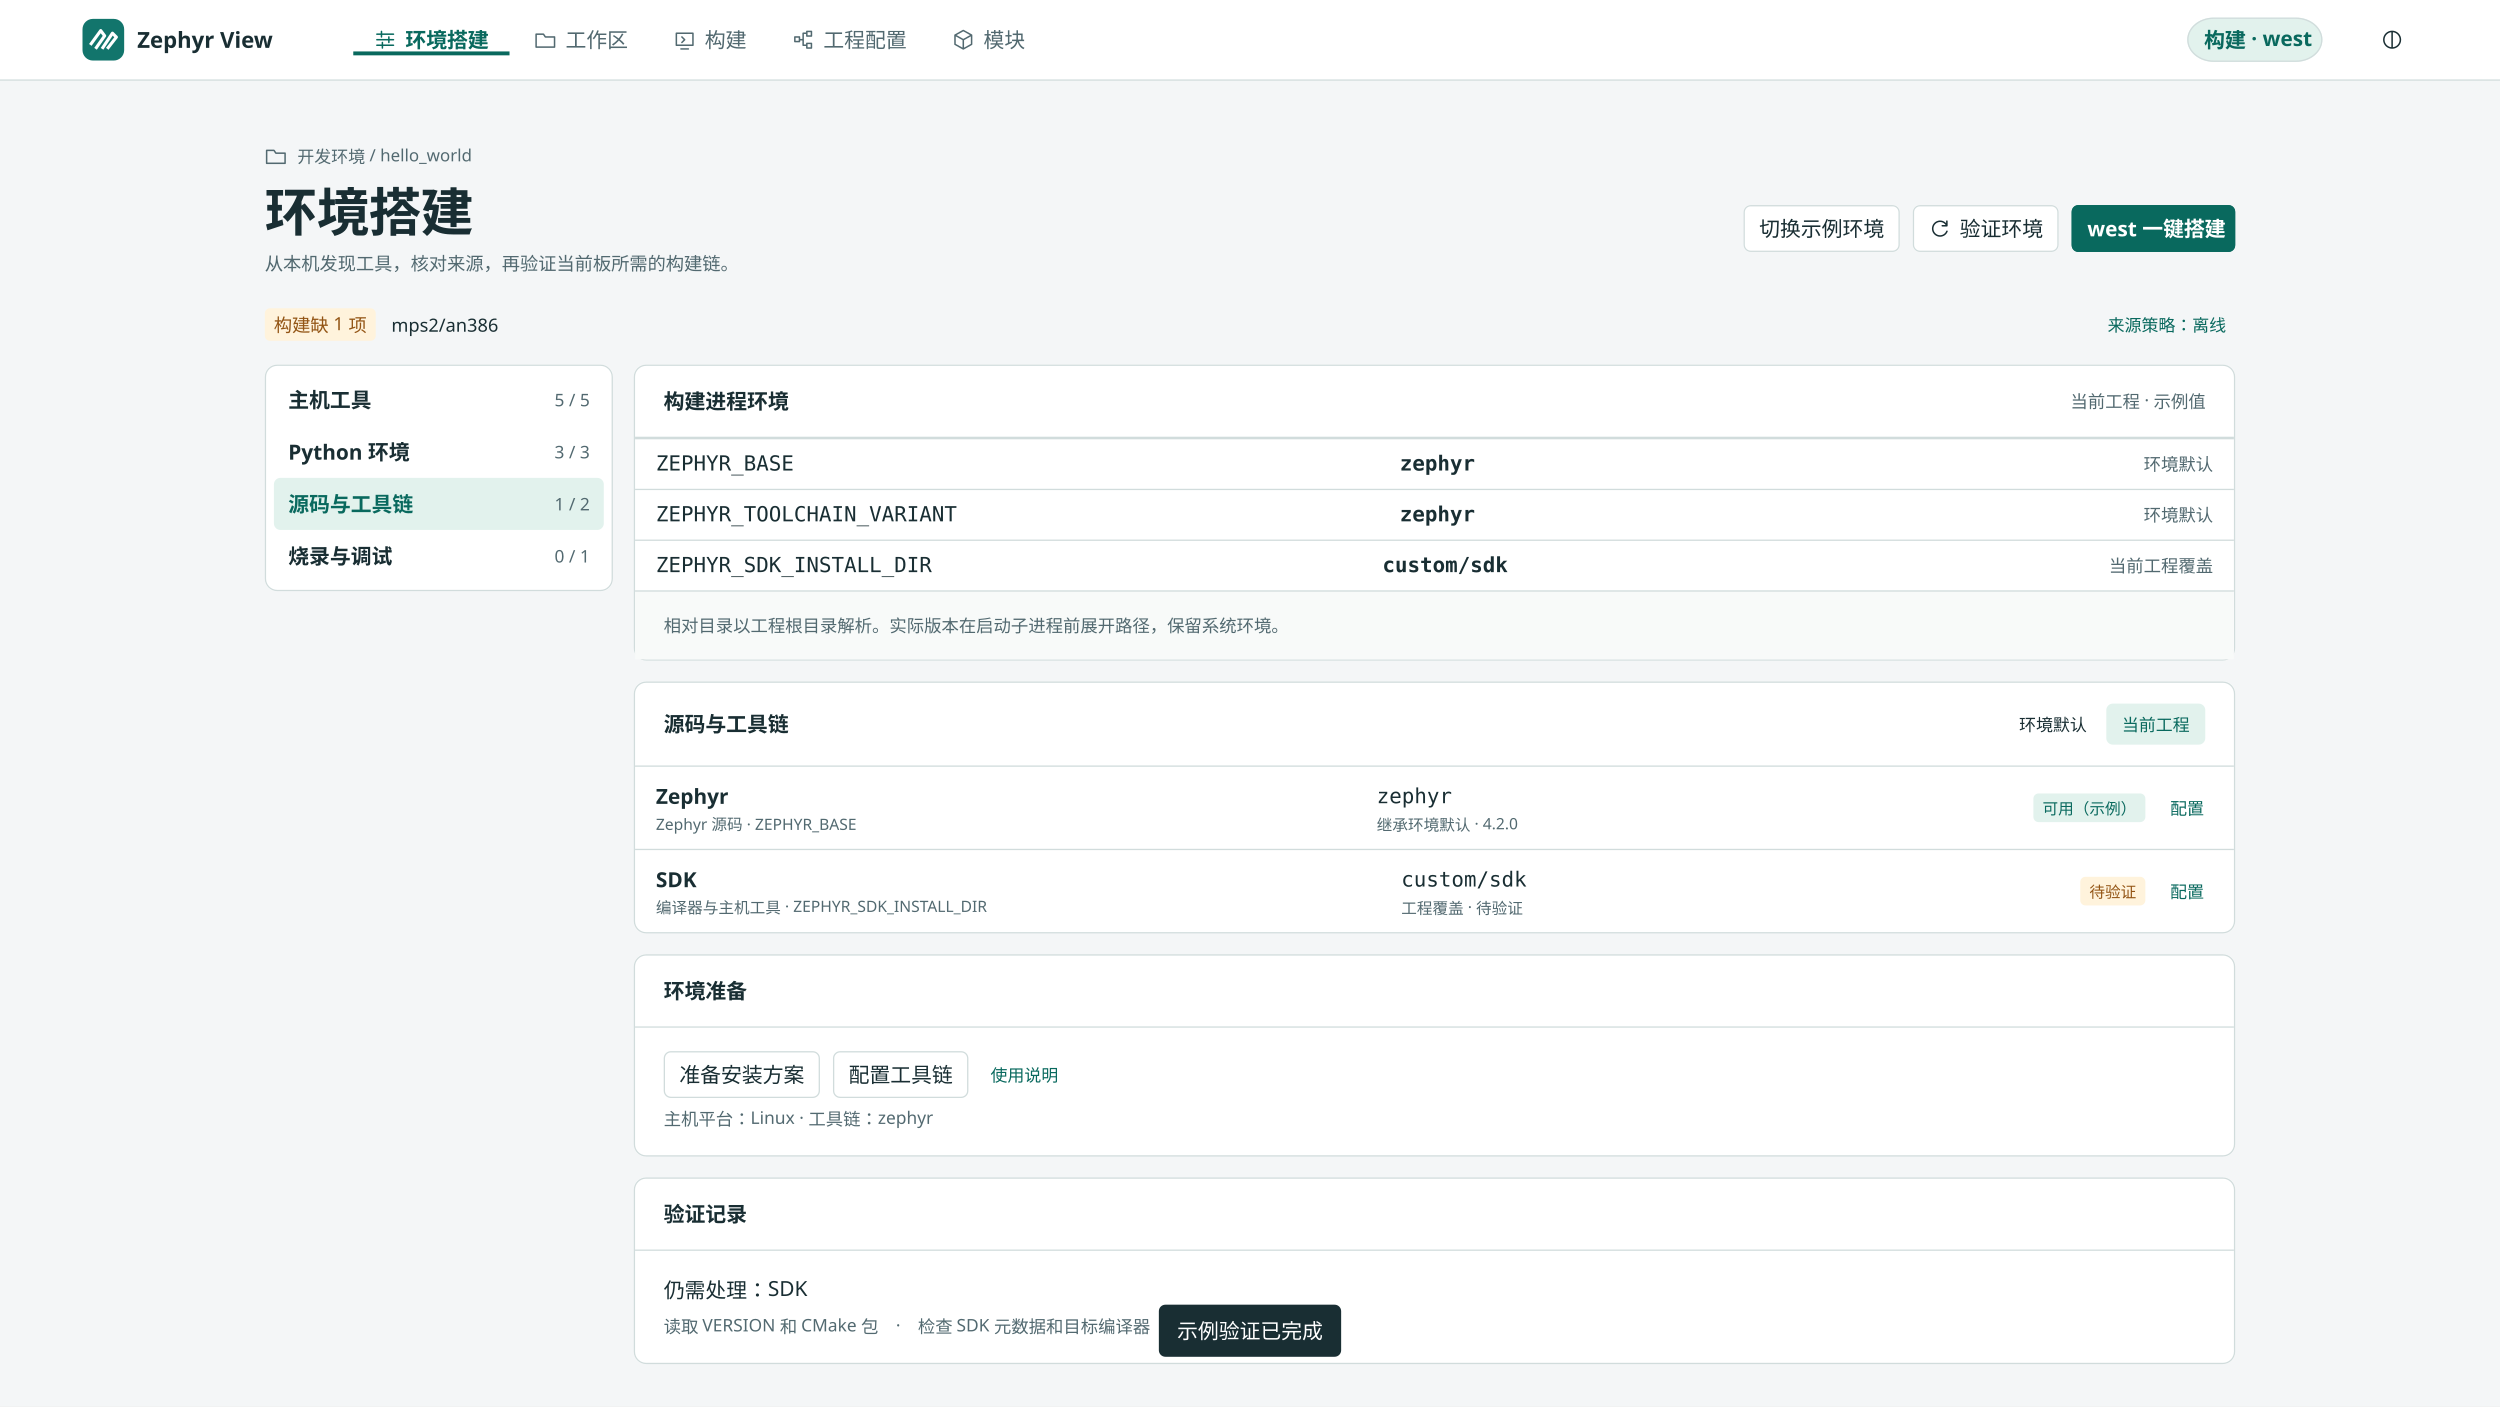
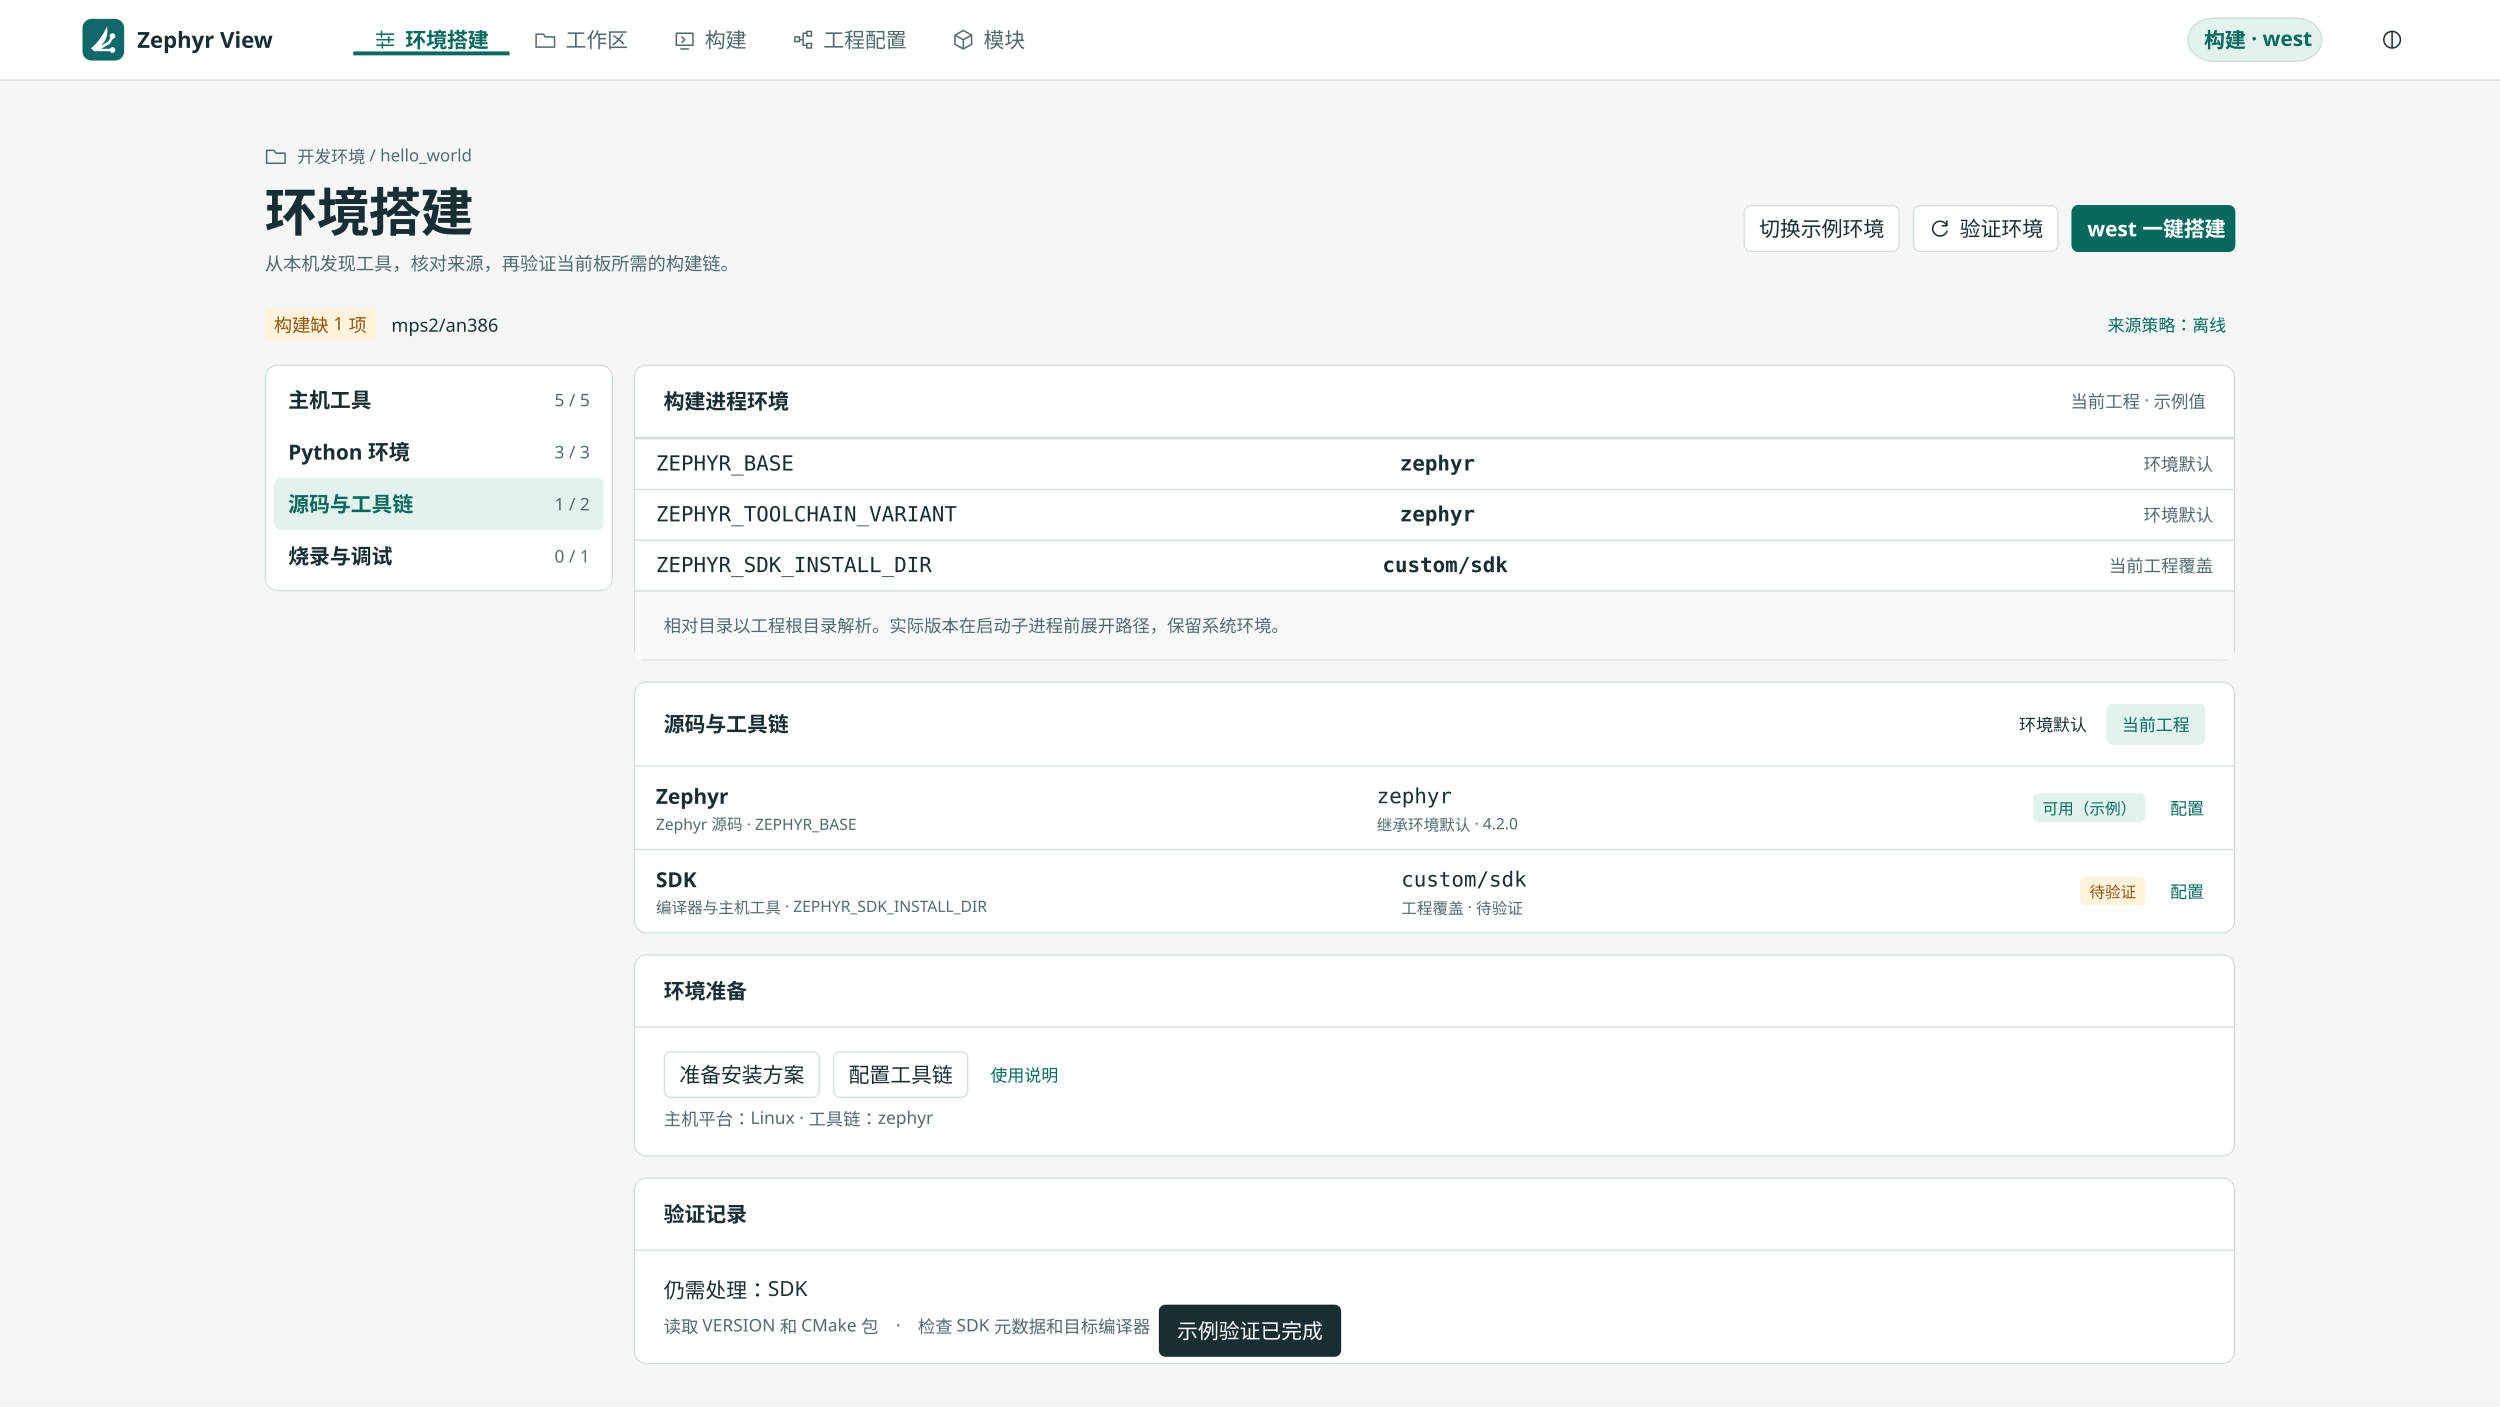
<svg xmlns="http://www.w3.org/2000/svg" width="1920" height="1080" viewBox="0 0 1920 1080">
  <defs>
    <pattern id="grid" width="16" height="16" patternUnits="userSpaceOnUse">
      <circle cx="1" cy="1" r="1" fill="#cdd8d6" />
    </pattern>
  </defs>
  <rect x="0" y="0" width="1920" height="1080" rx="0" fill="rgb(244, 246, 247)" />
  <rect x="0" y="0" width="1920" height="62" rx="0" fill="rgb(255, 255, 255)" />
  <rect x="0" y="61" width="1920" height="1" rx="0" fill="rgb(209, 220, 220)" />
  <svg width="32" height="32" viewBox="0 0 32 32" aria-hidden="true" fill="rgb(0, 0, 0)" stroke="none" stroke-width="1px" stroke-linecap="butt" stroke-linejoin="miter" font-size="17px" font-family="&quot;Segoe UI&quot;, &quot;Microsoft YaHei UI&quot;, sans-serif" font-weight="400" x="63.36" y="14.5">
-     <rect width="32" height="32" rx="8" fill="rgb(18, 117, 108)" stroke="none" stroke-width="1px" stroke-linecap="butt" stroke-linejoin="miter" font-size="17px" font-family="&quot;Segoe UI&quot;, &quot;Microsoft YaHei UI&quot;, sans-serif" font-weight="400" />
-     <path d="m6 20 8-11 3 4-7 10m5 0 8-12 3 3-7 9" fill="none" stroke="rgb(255, 255, 255)" stroke-width="2.4px" stroke-linejoin="round" stroke-linecap="butt" font-size="17px" font-family="&quot;Segoe UI&quot;, &quot;Microsoft YaHei UI&quot;, sans-serif" font-weight="400" />
+     <rect width="32" height="32" rx="7" fill="#11676a" />
+     <g fill="white" transform="translate(4 4)">
+       <path d="M2.5 18.6C8.3 14 11.9 7.7 14.9 1.9c.9 6.6-.8 11.2-5.1 14.8l5.9-3.2 2.3-3.6 1.4 1.1-2.4 4.2-6.8 3.8H17v1.8H5z" />
+       <circle cx="19" cy="9.2" r="2.2" />
+       <circle cx="19" cy="19.9" r="2.2" />
+     </g>
  </svg>
  <text x="105.36" y="36.75" fill="rgb(25, 46, 51)" font-family="&quot;Segoe UI&quot;, &quot;Microsoft YaHei UI&quot;, sans-serif" font-size="17" font-weight="700" xml:space="preserve">Zephyr View</text>
  <rect x="271.31" y="39.5" width="120" height="3" rx="0" fill="rgb(9, 105, 94)" />
  <svg class="ico" viewBox="0 0 24 24" aria-hidden="true" fill="none" stroke="rgb(9, 105, 94)" stroke-width="1.65px" stroke-linecap="round" stroke-linejoin="round" font-size="16px" font-family="&quot;Segoe UI&quot;, &quot;Microsoft YaHei UI&quot;, sans-serif" font-weight="650" x="287.31" y="22" width="17" height="17">
    <path d="M3 6h18 M3 12h18 M3 18h18 M8 3v6 M16 9v6 M9 15v6" fill="none" stroke="rgb(9, 105, 94)" stroke-width="1.65px" stroke-linecap="round" stroke-linejoin="round" font-size="16px" font-family="&quot;Segoe UI&quot;, &quot;Microsoft YaHei UI&quot;, sans-serif" font-weight="650" />
  </svg>
  <text x="311.31" y="36.5" fill="rgb(9, 105, 94)" font-family="&quot;Segoe UI&quot;, &quot;Microsoft YaHei UI&quot;, sans-serif" font-size="16" font-weight="650" xml:space="preserve">环境搭建</text>
  <svg class="ico" viewBox="0 0 24 24" aria-hidden="true" fill="none" stroke="rgb(82, 105, 112)" stroke-width="1.65px" stroke-linecap="round" stroke-linejoin="round" font-size="16px" font-family="&quot;Segoe UI&quot;, &quot;Microsoft YaHei UI&quot;, sans-serif" font-weight="400" x="410.31" y="22" width="17" height="17">
    <path d="M2 6h8l2 3h10v11H2z" fill="none" stroke="rgb(82, 105, 112)" stroke-width="1.65px" stroke-linecap="round" stroke-linejoin="round" font-size="16px" font-family="&quot;Segoe UI&quot;, &quot;Microsoft YaHei UI&quot;, sans-serif" font-weight="400" />
  </svg>
  <text x="434.31" y="36.5" fill="rgb(82, 105, 112)" font-family="&quot;Segoe UI&quot;, &quot;Microsoft YaHei UI&quot;, sans-serif" font-size="16" font-weight="400" xml:space="preserve">工作区</text>
  <svg class="ico" viewBox="0 0 24 24" aria-hidden="true" fill="none" stroke="rgb(82, 105, 112)" stroke-width="1.65px" stroke-linecap="round" stroke-linejoin="round" font-size="16px" font-family="&quot;Segoe UI&quot;, &quot;Microsoft YaHei UI&quot;, sans-serif" font-weight="400" x="517.31" y="22" width="17" height="17">
    <path d="M3 5h18v13H3z M8 22h8 M9 9l3 3-3 3" fill="none" stroke="rgb(82, 105, 112)" stroke-width="1.65px" stroke-linecap="round" stroke-linejoin="round" font-size="16px" font-family="&quot;Segoe UI&quot;, &quot;Microsoft YaHei UI&quot;, sans-serif" font-weight="400" />
  </svg>
  <text x="541.31" y="36.5" fill="rgb(82, 105, 112)" font-family="&quot;Segoe UI&quot;, &quot;Microsoft YaHei UI&quot;, sans-serif" font-size="16" font-weight="400" xml:space="preserve">构建</text>
  <svg class="ico" viewBox="0 0 24 24" aria-hidden="true" fill="none" stroke="rgb(82, 105, 112)" stroke-width="1.65px" stroke-linecap="round" stroke-linejoin="round" font-size="16px" font-family="&quot;Segoe UI&quot;, &quot;Microsoft YaHei UI&quot;, sans-serif" font-weight="400" x="608.31" y="22" width="17" height="17">
    <path d="M3 9h5v5H3z M16 3h5v5h-5z M16 16h5v5h-5z M8 12h4V5h4 M12 12v6h4" fill="none" stroke="rgb(82, 105, 112)" stroke-width="1.65px" stroke-linecap="round" stroke-linejoin="round" font-size="16px" font-family="&quot;Segoe UI&quot;, &quot;Microsoft YaHei UI&quot;, sans-serif" font-weight="400" />
  </svg>
  <text x="632.31" y="36.5" fill="rgb(82, 105, 112)" font-family="&quot;Segoe UI&quot;, &quot;Microsoft YaHei UI&quot;, sans-serif" font-size="16" font-weight="400" xml:space="preserve">工程配置</text>
  <svg class="ico" viewBox="0 0 24 24" aria-hidden="true" fill="none" stroke="rgb(82, 105, 112)" stroke-width="1.65px" stroke-linecap="round" stroke-linejoin="round" font-size="16px" font-family="&quot;Segoe UI&quot;, &quot;Microsoft YaHei UI&quot;, sans-serif" font-weight="400" x="731.31" y="22" width="17" height="17">
    <path d="m12 2 9 5v10l-9 5-9-5V7z M3 7l9 5 9-5 M12 12v10" fill="none" stroke="rgb(82, 105, 112)" stroke-width="1.65px" stroke-linecap="round" stroke-linejoin="round" font-size="16px" font-family="&quot;Segoe UI&quot;, &quot;Microsoft YaHei UI&quot;, sans-serif" font-weight="400" />
  </svg>
  <text x="755.31" y="36.5" fill="rgb(82, 105, 112)" font-family="&quot;Segoe UI&quot;, &quot;Microsoft YaHei UI&quot;, sans-serif" font-size="16" font-weight="400" xml:space="preserve">模块</text>
  <rect x="1679.78" y="13.5" width="103.86" height="34" rx="20" fill="rgb(226, 242, 237)" />
  <rect x="1680.28" y="14" width="102.86" height="33" rx="20" fill="none" stroke="rgb(209, 220, 220)" />
  <text x="1692.78" y="36.5" fill="rgb(9, 105, 94)" font-family="&quot;Segoe UI&quot;, &quot;Microsoft YaHei UI&quot;, sans-serif" font-size="16" font-weight="600" xml:space="preserve">构建 · west</text>
  <rect x="1817.64" y="17" width="39" height="27" rx="5" fill="rgb(255, 255, 255)" />
  <svg class="ico" viewBox="0 0 24 24" aria-hidden="true" fill="none" stroke="rgb(25, 46, 51)" stroke-width="1.65px" stroke-linecap="round" stroke-linejoin="round" font-size="16px" font-family="&quot;Segoe UI&quot;, &quot;Microsoft YaHei UI&quot;, sans-serif" font-weight="400" x="1828.64" y="22" width="17" height="17">
    <path d="M12 3a9 9 0 100 18 9 9 0 000-18z M12 3v18" fill="none" stroke="rgb(25, 46, 51)" stroke-width="1.65px" stroke-linecap="round" stroke-linejoin="round" font-size="16px" font-family="&quot;Segoe UI&quot;, &quot;Microsoft YaHei UI&quot;, sans-serif" font-weight="400" />
  </svg>
  <svg class="ico" viewBox="0 0 24 24" aria-hidden="true" fill="none" stroke="rgb(82, 105, 112)" stroke-width="1.65px" stroke-linecap="round" stroke-linejoin="round" font-size="13px" font-family="&quot;Segoe UI&quot;, &quot;Microsoft YaHei UI&quot;, sans-serif" font-weight="400" x="203.36" y="111.25" width="17" height="17">
    <path d="M2 6h8l2 3h10v11H2z" fill="none" stroke="rgb(82, 105, 112)" stroke-width="1.65px" stroke-linecap="round" stroke-linejoin="round" font-size="13px" font-family="&quot;Segoe UI&quot;, &quot;Microsoft YaHei UI&quot;, sans-serif" font-weight="400" />
  </svg>
  <text x="228.36" y="125" fill="rgb(82, 105, 112)" font-family="&quot;Segoe UI&quot;, &quot;Microsoft YaHei UI&quot;, sans-serif" font-size="13" font-weight="400" xml:space="preserve">开发环境 / hello_world</text>
  <text x="203.36" y="177.5" fill="rgb(25, 46, 51)" font-family="&quot;Segoe UI&quot;, &quot;Microsoft YaHei UI&quot;, sans-serif" font-size="40" font-weight="700" xml:space="preserve">环境搭建</text>
  <text x="203.36" y="207.5" fill="rgb(82, 105, 112)" font-family="&quot;Segoe UI&quot;, &quot;Microsoft YaHei UI&quot;, sans-serif" font-size="14" font-weight="400" xml:space="preserve">从本机发现工具，核对来源，再验证当前板所需的构建链。</text>
  <rect x="1339.03" y="157.5" width="120" height="36" rx="5" fill="rgb(255, 255, 255)" />
  <rect x="1339.53" y="158" width="119" height="35" rx="5" fill="none" stroke="rgb(209, 220, 220)" />
  <text x="1351.03" y="181.5" fill="rgb(25, 46, 51)" font-family="&quot;Segoe UI&quot;, &quot;Microsoft YaHei UI&quot;, sans-serif" font-size="16" font-weight="400" xml:space="preserve">切换示例环境</text>
  <rect x="1469.03" y="157.5" width="112" height="36" rx="5" fill="rgb(255, 255, 255)" />
  <rect x="1469.53" y="158" width="111" height="35" rx="5" fill="none" stroke="rgb(209, 220, 220)" />
  <svg class="ico" viewBox="0 0 24 24" aria-hidden="true" fill="none" stroke="rgb(25, 46, 51)" stroke-width="1.65px" stroke-linecap="round" stroke-linejoin="round" font-size="16px" font-family="&quot;Segoe UI&quot;, &quot;Microsoft YaHei UI&quot;, sans-serif" font-weight="400" x="1481.03" y="167" width="17" height="17">
    <path d="M20 9a8 8 0 10.1 6 M20 4v5h-5" fill="none" stroke="rgb(25, 46, 51)" stroke-width="1.65px" stroke-linecap="round" stroke-linejoin="round" font-size="16px" font-family="&quot;Segoe UI&quot;, &quot;Microsoft YaHei UI&quot;, sans-serif" font-weight="400" />
  </svg>
  <text x="1505.03" y="181.5" fill="rgb(25, 46, 51)" font-family="&quot;Segoe UI&quot;, &quot;Microsoft YaHei UI&quot;, sans-serif" font-size="16" font-weight="400" xml:space="preserve">验证环境</text>
  <rect x="1591.03" y="157.5" width="125.61" height="36" rx="5" fill="rgb(9, 105, 94)" />
  <rect x="1591.53" y="158" width="124.61" height="35" rx="5" fill="none" stroke="rgb(9, 105, 94)" />
  <text x="1603.03" y="181.5" fill="rgb(255, 255, 255)" font-family="&quot;Segoe UI&quot;, &quot;Microsoft YaHei UI&quot;, sans-serif" font-size="16" font-weight="600" xml:space="preserve">west 一键搭建</text>
  <rect x="203.36" y="236.75" width="85.22" height="25" rx="4" fill="rgb(255, 243, 220)" />
  <text x="210.36" y="254.75" fill="rgb(147, 85, 21)" font-family="&quot;Segoe UI&quot;, &quot;Microsoft YaHei UI&quot;, sans-serif" font-size="14" font-weight="400" xml:space="preserve">构建缺 1 项</text>
  <text x="300.58" y="254.75" fill="rgb(25, 46, 51)" font-family="&quot;Segoe UI&quot;, &quot;Microsoft YaHei UI&quot;, sans-serif" font-size="14" font-weight="400" xml:space="preserve">mps2/an386</text>
  <rect x="1611.64" y="234.5" width="105" height="1" rx="0" fill="rgba(0, 0, 0, 0)" />
  <rect x="1611.64" y="263" width="105" height="1" rx="0" fill="rgba(0, 0, 0, 0)" />
  <rect x="1611.64" y="234.5" width="1" height="29.5" rx="0" fill="rgba(0, 0, 0, 0)" />
  <text x="1618.64" y="254.5" fill="rgb(9, 105, 94)" font-family="&quot;Segoe UI&quot;, &quot;Microsoft YaHei UI&quot;, sans-serif" font-size="13" font-weight="400" xml:space="preserve">来源策略：离线</text>
  <rect x="203.36" y="280" width="267.36" height="174" rx="9" fill="rgb(255, 255, 255)" />
  <rect x="203.86" y="280.5" width="266.36" height="173" rx="9" fill="none" stroke="rgb(209, 220, 220)" />
  <text x="221.36" y="313" fill="rgb(25, 46, 51)" font-family="&quot;Segoe UI&quot;, &quot;Microsoft YaHei UI&quot;, sans-serif" font-size="16" font-weight="700" xml:space="preserve">主机工具</text>
  <text x="425.84" y="312" fill="rgb(82, 105, 112)" font-family="&quot;Segoe UI&quot;, &quot;Microsoft YaHei UI&quot;, sans-serif" font-size="13.333" font-weight="400" xml:space="preserve">5 / 5</text>
  <text x="221.36" y="353" fill="rgb(25, 46, 51)" font-family="&quot;Segoe UI&quot;, &quot;Microsoft YaHei UI&quot;, sans-serif" font-size="16" font-weight="700" xml:space="preserve">Python 环境</text>
  <text x="425.84" y="352" fill="rgb(82, 105, 112)" font-family="&quot;Segoe UI&quot;, &quot;Microsoft YaHei UI&quot;, sans-serif" font-size="13.333" font-weight="400" xml:space="preserve">3 / 3</text>
  <rect x="210.36" y="367" width="253.36" height="40" rx="5" fill="rgb(226, 242, 237)" />
  <text x="221.36" y="393" fill="rgb(9, 105, 94)" font-family="&quot;Segoe UI&quot;, &quot;Microsoft YaHei UI&quot;, sans-serif" font-size="16" font-weight="700" xml:space="preserve">源码与工具链</text>
  <text x="425.84" y="392" fill="rgb(82, 105, 112)" font-family="&quot;Segoe UI&quot;, &quot;Microsoft YaHei UI&quot;, sans-serif" font-size="13.333" font-weight="400" xml:space="preserve">1 / 2</text>
  <text x="221.36" y="433" fill="rgb(25, 46, 51)" font-family="&quot;Segoe UI&quot;, &quot;Microsoft YaHei UI&quot;, sans-serif" font-size="16" font-weight="700" xml:space="preserve">烧录与调试</text>
  <text x="425.84" y="432" fill="rgb(82, 105, 112)" font-family="&quot;Segoe UI&quot;, &quot;Microsoft YaHei UI&quot;, sans-serif" font-size="13.333" font-weight="400" xml:space="preserve">0 / 1</text>
  <rect x="486.72" y="280" width="1229.92" height="227.38" rx="9" fill="rgb(255, 255, 255)" />
  <rect x="487.22" y="280.5" width="1228.92" height="226.38" rx="9" fill="none" stroke="rgb(209, 220, 220)" />
  <rect x="487.72" y="335.39" width="1227.92" height="1" rx="0" fill="rgb(209, 220, 220)" />
  <text x="509.72" y="314" fill="rgb(25, 46, 51)" font-family="&quot;Segoe UI&quot;, &quot;Microsoft YaHei UI&quot;, sans-serif" font-size="16" font-weight="700" xml:space="preserve">构建进程环境</text>
  <text x="1590.13" y="313.2" fill="rgb(82, 105, 112)" font-family="&quot;Segoe UI&quot;, &quot;Microsoft YaHei UI&quot;, sans-serif" font-size="13.333" font-weight="400" xml:space="preserve">当前工程 · 示例值</text>
  <rect x="487.72" y="336.39" width="1227.92" height="1" rx="0" fill="rgb(209, 220, 220)" />
  <text x="503.72" y="361.39" fill="rgb(25, 46, 51)" font-family="Consolas, &quot;Cascadia Mono&quot;, monospace" font-size="16" font-weight="400" xml:space="preserve">ZEPHYR_BASE</text>
  <text x="1075.02" y="361.39" fill="rgb(25, 46, 51)" font-family="Consolas, &quot;Cascadia Mono&quot;, monospace" font-size="16" font-weight="700" xml:space="preserve">zephyr</text>
  <text x="1646.31" y="361.39" fill="rgb(82, 105, 112)" font-family="&quot;Segoe UI&quot;, &quot;Microsoft YaHei UI&quot;, sans-serif" font-size="13.333" font-weight="400" xml:space="preserve">环境默认</text>
  <rect x="487.72" y="375.39" width="1227.92" height="1" rx="0" fill="rgb(209, 220, 220)" />
  <text x="503.72" y="400.39" fill="rgb(25, 46, 51)" font-family="Consolas, &quot;Cascadia Mono&quot;, monospace" font-size="16" font-weight="400" xml:space="preserve">ZEPHYR_TOOLCHAIN_VARIANT</text>
  <text x="1075.02" y="400.39" fill="rgb(25, 46, 51)" font-family="Consolas, &quot;Cascadia Mono&quot;, monospace" font-size="16" font-weight="700" xml:space="preserve">zephyr</text>
  <text x="1646.31" y="400.39" fill="rgb(82, 105, 112)" font-family="&quot;Segoe UI&quot;, &quot;Microsoft YaHei UI&quot;, sans-serif" font-size="13.333" font-weight="400" xml:space="preserve">环境默认</text>
  <rect x="487.72" y="414.39" width="1227.92" height="1" rx="0" fill="rgb(209, 220, 220)" />
  <text x="503.72" y="439.39" fill="rgb(25, 46, 51)" font-family="Consolas, &quot;Cascadia Mono&quot;, monospace" font-size="16" font-weight="400" xml:space="preserve">ZEPHYR_SDK_INSTALL_DIR</text>
  <text x="1061.69" y="439.39" fill="rgb(25, 46, 51)" font-family="Consolas, &quot;Cascadia Mono&quot;, monospace" font-size="16" font-weight="700" xml:space="preserve">custom/sdk</text>
  <text x="1619.66" y="439.39" fill="rgb(82, 105, 112)" font-family="&quot;Segoe UI&quot;, &quot;Microsoft YaHei UI&quot;, sans-serif" font-size="13.333" font-weight="400" xml:space="preserve">当前工程覆盖</text>
  <rect x="487.72" y="453.39" width="1227.92" height="52.98" rx="0" fill="rgb(248, 250, 249)" />
  <rect x="487.72" y="453.39" width="1227.92" height="1" rx="0" fill="rgb(209, 220, 220)" />
  <text x="509.72" y="485.39" fill="rgb(82, 105, 112)" font-family="&quot;Segoe UI&quot;, &quot;Microsoft YaHei UI&quot;, sans-serif" font-size="13.333" font-weight="400" xml:space="preserve">相对目录以工程根目录解析。实际版本在启动子进程前展开路径，保留系统环境。</text>
  <rect x="486.72" y="523.38" width="1229.92" height="193.5" rx="9" fill="rgb(255, 255, 255)" />
  <rect x="487.22" y="523.88" width="1228.92" height="192.5" rx="9" fill="none" stroke="rgb(209, 220, 220)" />
  <rect x="487.72" y="587.88" width="1227.92" height="1" rx="0" fill="rgb(209, 220, 220)" />
  <text x="509.72" y="561.92" fill="rgb(25, 46, 51)" font-family="&quot;Segoe UI&quot;, &quot;Microsoft YaHei UI&quot;, sans-serif" font-size="16" font-weight="700" xml:space="preserve">源码与工具链</text>
  <rect x="1538.64" y="540.38" width="76" height="31.5" rx="5" fill="rgb(255, 255, 255)" />
  <rect x="1538.64" y="540.38" width="76" height="1" rx="0" fill="rgba(0, 0, 0, 0)" />
  <rect x="1538.64" y="570.88" width="76" height="1" rx="0" fill="rgba(0, 0, 0, 0)" />
  <rect x="1538.64" y="540.38" width="1" height="31.5" rx="0" fill="rgba(0, 0, 0, 0)" />
  <text x="1550.64" y="561.38" fill="rgb(25, 46, 51)" font-family="&quot;Segoe UI&quot;, &quot;Microsoft YaHei UI&quot;, sans-serif" font-size="13" font-weight="400" xml:space="preserve">环境默认</text>
  <rect x="1617.64" y="540.38" width="76" height="31.5" rx="5" fill="rgb(226, 242, 237)" />
  <rect x="1617.64" y="540.38" width="76" height="1" rx="0" fill="rgba(0, 0, 0, 0)" />
  <rect x="1617.64" y="570.88" width="76" height="1" rx="0" fill="rgba(0, 0, 0, 0)" />
  <rect x="1617.64" y="540.38" width="1" height="31.5" rx="0" fill="rgba(0, 0, 0, 0)" />
  <text x="1629.64" y="561.38" fill="rgb(9, 105, 94)" font-family="&quot;Segoe UI&quot;, &quot;Microsoft YaHei UI&quot;, sans-serif" font-size="13" font-weight="400" xml:space="preserve">当前工程</text>
  <text x="503.72" y="617.38" fill="rgb(25, 46, 51)" font-family="&quot;Segoe UI&quot;, &quot;Microsoft YaHei UI&quot;, sans-serif" font-size="16" font-weight="700" xml:space="preserve">Zephyr</text>
  <text x="503.72" y="637.38" fill="rgb(82, 105, 112)" font-family="&quot;Segoe UI&quot;, &quot;Microsoft YaHei UI&quot;, sans-serif" font-size="12" font-weight="400" xml:space="preserve">Zephyr 源码 · ZEPHYR_BASE</text>
  <text x="1057.3" y="616.88" fill="rgb(25, 46, 51)" font-family="Consolas, &quot;Cascadia Mono&quot;, monospace" font-size="16" font-weight="400" xml:space="preserve">zephyr</text>
  <text x="1057.3" y="637.88" fill="rgb(82, 105, 112)" font-family="&quot;Segoe UI&quot;, &quot;Microsoft YaHei UI&quot;, sans-serif" font-size="12" font-weight="400" xml:space="preserve">继承环境默认 · 4.2.0</text>
  <rect x="1561.64" y="609.38" width="86" height="22" rx="4" fill="rgb(226, 242, 237)" />
  <text x="1568.64" y="625.38" fill="rgb(9, 105, 94)" font-family="&quot;Segoe UI&quot;, &quot;Microsoft YaHei UI&quot;, sans-serif" font-size="12" font-weight="400" xml:space="preserve">可用（示例）</text>
  <rect x="1659.64" y="605.63" width="40" height="1" rx="0" fill="rgba(0, 0, 0, 0)" />
  <rect x="1659.64" y="634.13" width="40" height="1" rx="0" fill="rgba(0, 0, 0, 0)" />
  <rect x="1659.64" y="605.63" width="1" height="29.5" rx="0" fill="rgba(0, 0, 0, 0)" />
  <text x="1666.64" y="625.63" fill="rgb(9, 105, 94)" font-family="&quot;Segoe UI&quot;, &quot;Microsoft YaHei UI&quot;, sans-serif" font-size="13" font-weight="400" xml:space="preserve">配置</text>
  <rect x="487.72" y="651.88" width="1227.92" height="1" rx="0" fill="rgb(209, 220, 220)" />
  <text x="503.72" y="681.38" fill="rgb(25, 46, 51)" font-family="&quot;Segoe UI&quot;, &quot;Microsoft YaHei UI&quot;, sans-serif" font-size="16" font-weight="700" xml:space="preserve">SDK</text>
  <text x="503.72" y="701.38" fill="rgb(82, 105, 112)" font-family="&quot;Segoe UI&quot;, &quot;Microsoft YaHei UI&quot;, sans-serif" font-size="12" font-weight="400" xml:space="preserve">编译器与主机工具 · ZEPHYR_SDK_INSTALL_DIR</text>
  <text x="1076.14" y="680.88" fill="rgb(25, 46, 51)" font-family="Consolas, &quot;Cascadia Mono&quot;, monospace" font-size="16" font-weight="400" xml:space="preserve">custom/sdk</text>
  <text x="1076.14" y="701.88" fill="rgb(82, 105, 112)" font-family="&quot;Segoe UI&quot;, &quot;Microsoft YaHei UI&quot;, sans-serif" font-size="12" font-weight="400" xml:space="preserve">工程覆盖 · 待验证</text>
  <rect x="1597.64" y="673.38" width="50" height="22" rx="4" fill="rgb(255, 243, 220)" />
  <text x="1604.64" y="689.38" fill="rgb(147, 85, 21)" font-family="&quot;Segoe UI&quot;, &quot;Microsoft YaHei UI&quot;, sans-serif" font-size="12" font-weight="400" xml:space="preserve">待验证</text>
  <rect x="1659.64" y="669.63" width="40" height="1" rx="0" fill="rgba(0, 0, 0, 0)" />
  <rect x="1659.64" y="698.13" width="40" height="1" rx="0" fill="rgba(0, 0, 0, 0)" />
  <rect x="1659.64" y="669.63" width="1" height="29.5" rx="0" fill="rgba(0, 0, 0, 0)" />
  <text x="1666.64" y="689.63" fill="rgb(9, 105, 94)" font-family="&quot;Segoe UI&quot;, &quot;Microsoft YaHei UI&quot;, sans-serif" font-size="13" font-weight="400" xml:space="preserve">配置</text>
  <rect x="486.72" y="732.88" width="1229.92" height="155.38" rx="9" fill="rgb(255, 255, 255)" />
  <rect x="487.22" y="733.38" width="1228.92" height="154.38" rx="9" fill="none" stroke="rgb(209, 220, 220)" />
  <rect x="487.72" y="788.27" width="1227.92" height="1" rx="0" fill="rgb(209, 220, 220)" />
  <text x="509.72" y="766.88" fill="rgb(25, 46, 51)" font-family="&quot;Segoe UI&quot;, &quot;Microsoft YaHei UI&quot;, sans-serif" font-size="16" font-weight="700" xml:space="preserve">环境准备</text>
  <rect x="509.72" y="807.27" width="120" height="36" rx="5" fill="rgb(255, 255, 255)" />
  <rect x="510.22" y="807.77" width="119" height="35" rx="5" fill="none" stroke="rgb(209, 220, 220)" />
  <text x="521.72" y="831.27" fill="rgb(25, 46, 51)" font-family="&quot;Segoe UI&quot;, &quot;Microsoft YaHei UI&quot;, sans-serif" font-size="16" font-weight="400" xml:space="preserve">准备安装方案</text>
  <rect x="639.72" y="807.27" width="104" height="36" rx="5" fill="rgb(255, 255, 255)" />
  <rect x="640.22" y="807.77" width="103" height="35" rx="5" fill="none" stroke="rgb(209, 220, 220)" />
  <text x="651.72" y="831.27" fill="rgb(25, 46, 51)" font-family="&quot;Segoe UI&quot;, &quot;Microsoft YaHei UI&quot;, sans-serif" font-size="16" font-weight="400" xml:space="preserve">配置工具链</text>
  <rect x="753.72" y="810.52" width="66" height="1" rx="0" fill="rgba(0, 0, 0, 0)" />
  <rect x="753.72" y="839.02" width="66" height="1" rx="0" fill="rgba(0, 0, 0, 0)" />
  <rect x="753.72" y="810.52" width="1" height="29.5" rx="0" fill="rgba(0, 0, 0, 0)" />
  <text x="760.72" y="830.52" fill="rgb(9, 105, 94)" font-family="&quot;Segoe UI&quot;, &quot;Microsoft YaHei UI&quot;, sans-serif" font-size="13" font-weight="400" xml:space="preserve">使用说明</text>
  <text x="509.72" y="864.27" fill="rgb(82, 105, 112)" font-family="&quot;Segoe UI&quot;, &quot;Microsoft YaHei UI&quot;, sans-serif" font-size="13.333" font-weight="400" xml:space="preserve">主机平台：Linux · 工具链：zephyr</text>
  <rect x="486.72" y="904.25" width="1229.92" height="143.38" rx="9" fill="rgb(255, 255, 255)" />
  <rect x="487.22" y="904.75" width="1228.92" height="142.38" rx="9" fill="none" stroke="rgb(209, 220, 220)" />
  <rect x="487.72" y="959.64" width="1227.92" height="1" rx="0" fill="rgb(209, 220, 220)" />
  <text x="509.72" y="938.25" fill="rgb(25, 46, 51)" font-family="&quot;Segoe UI&quot;, &quot;Microsoft YaHei UI&quot;, sans-serif" font-size="16" font-weight="700" xml:space="preserve">验证记录</text>
  <text x="509.72" y="996.64" fill="rgb(25, 46, 51)" font-family="&quot;Segoe UI&quot;, &quot;Microsoft YaHei UI&quot;, sans-serif" font-size="16" font-weight="400" xml:space="preserve">仍需处理：SDK</text>
  <text x="509.72" y="1023.64" fill="rgb(82, 105, 112)" font-family="&quot;Segoe UI&quot;, &quot;Microsoft YaHei UI&quot;, sans-serif" font-size="13.333" font-weight="400" xml:space="preserve">读取 VERSION 和 CMake 包　·　检查 SDK 元数据和目标编译器</text>
  <rect x="0" y="1095.63" width="1920" height="33" rx="0" fill="rgb(255, 255, 255)" />
  <rect x="0" y="1095.63" width="1920" height="1" rx="0" fill="rgb(209, 220, 220)" />
  <rect x="63.36" y="1110.63" width="7" height="7" rx="50" fill="rgb(9, 105, 94)" />
  <text x="70.36" y="1117.63" fill="rgb(82, 105, 112)" font-family="&quot;Segoe UI&quot;, &quot;Microsoft YaHei UI&quot;, sans-serif" font-size="12" font-weight="400" xml:space="preserve"> 本地工作区</text>
  <text x="1739.45" y="1117.63" fill="rgb(82, 105, 112)" font-family="&quot;Segoe UI&quot;, &quot;Microsoft YaHei UI&quot;, sans-serif" font-size="12" font-weight="400" xml:space="preserve">交互设计稿 · 示例数据</text>
  <rect x="890" y="1002" width="140" height="40" rx="5" fill="rgb(25, 46, 51)" />
  <text x="904" y="1028" fill="rgb(255, 255, 255)" font-family="&quot;Segoe UI&quot;, &quot;Microsoft YaHei UI&quot;, sans-serif" font-size="16" font-weight="400" xml:space="preserve">示例验证已完成</text>
</svg>
